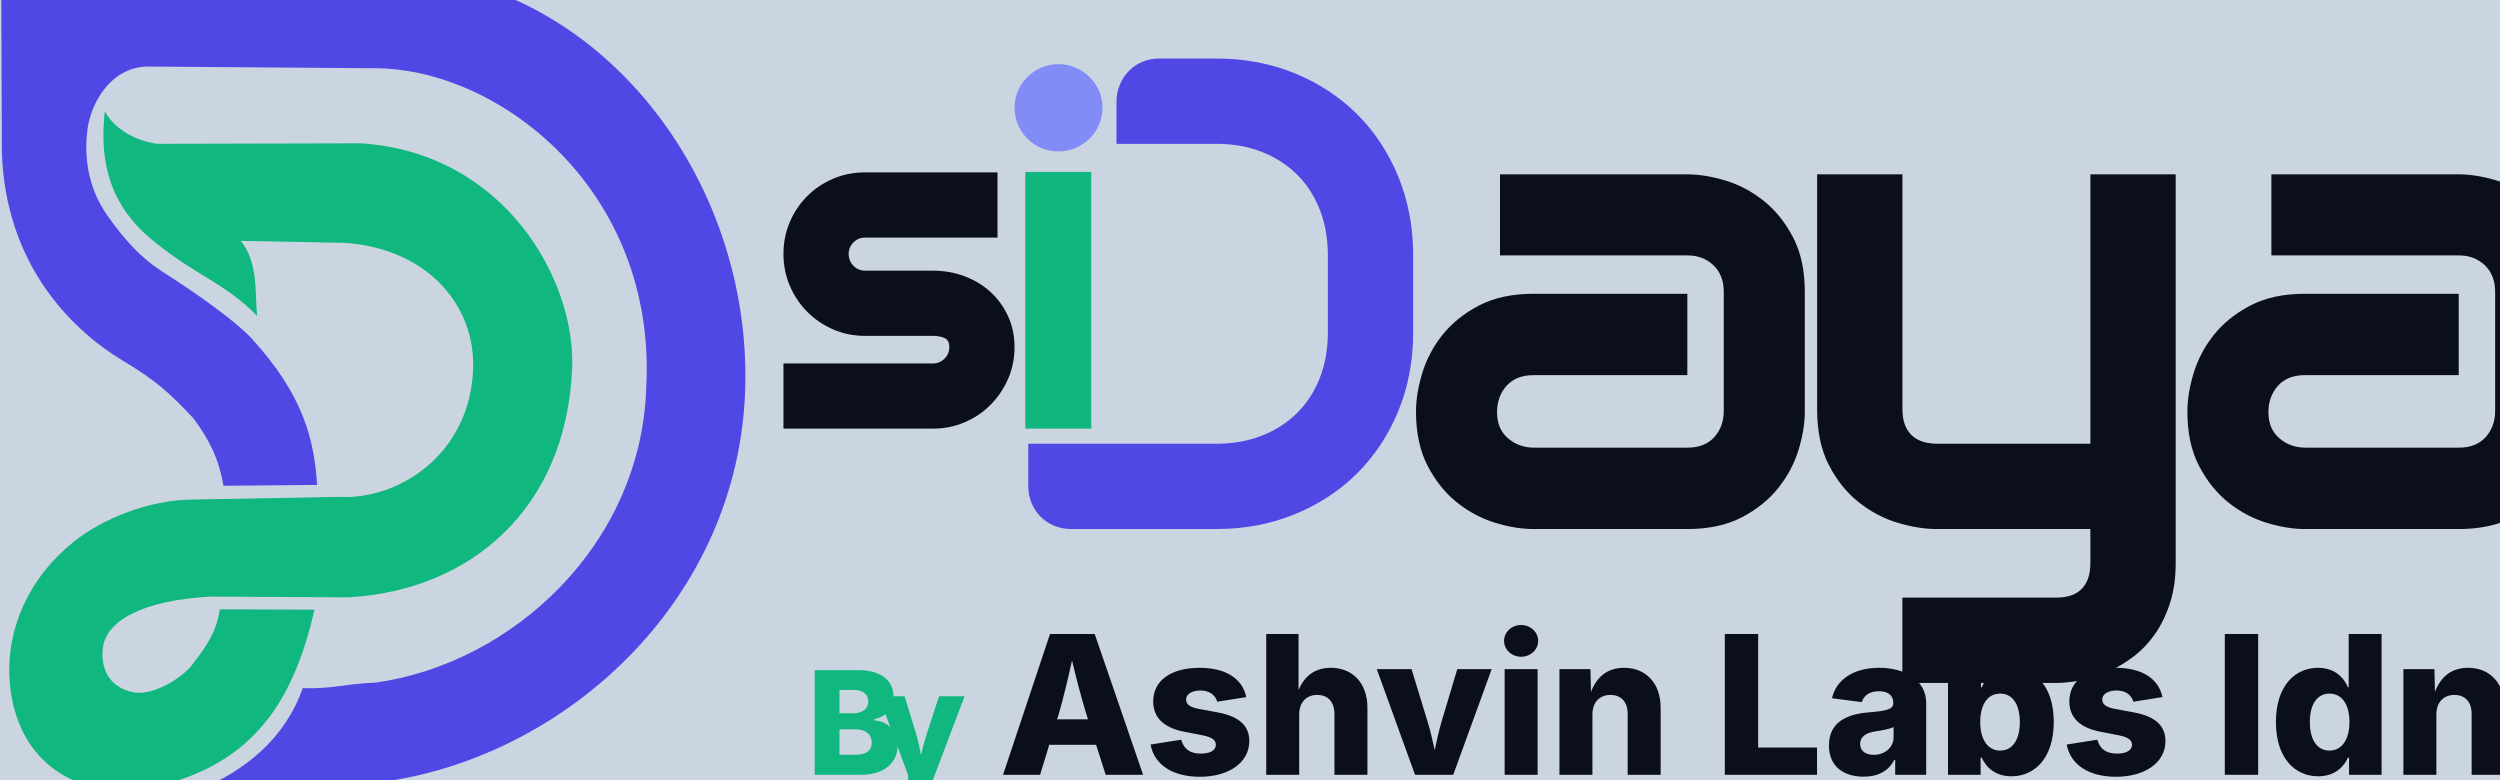
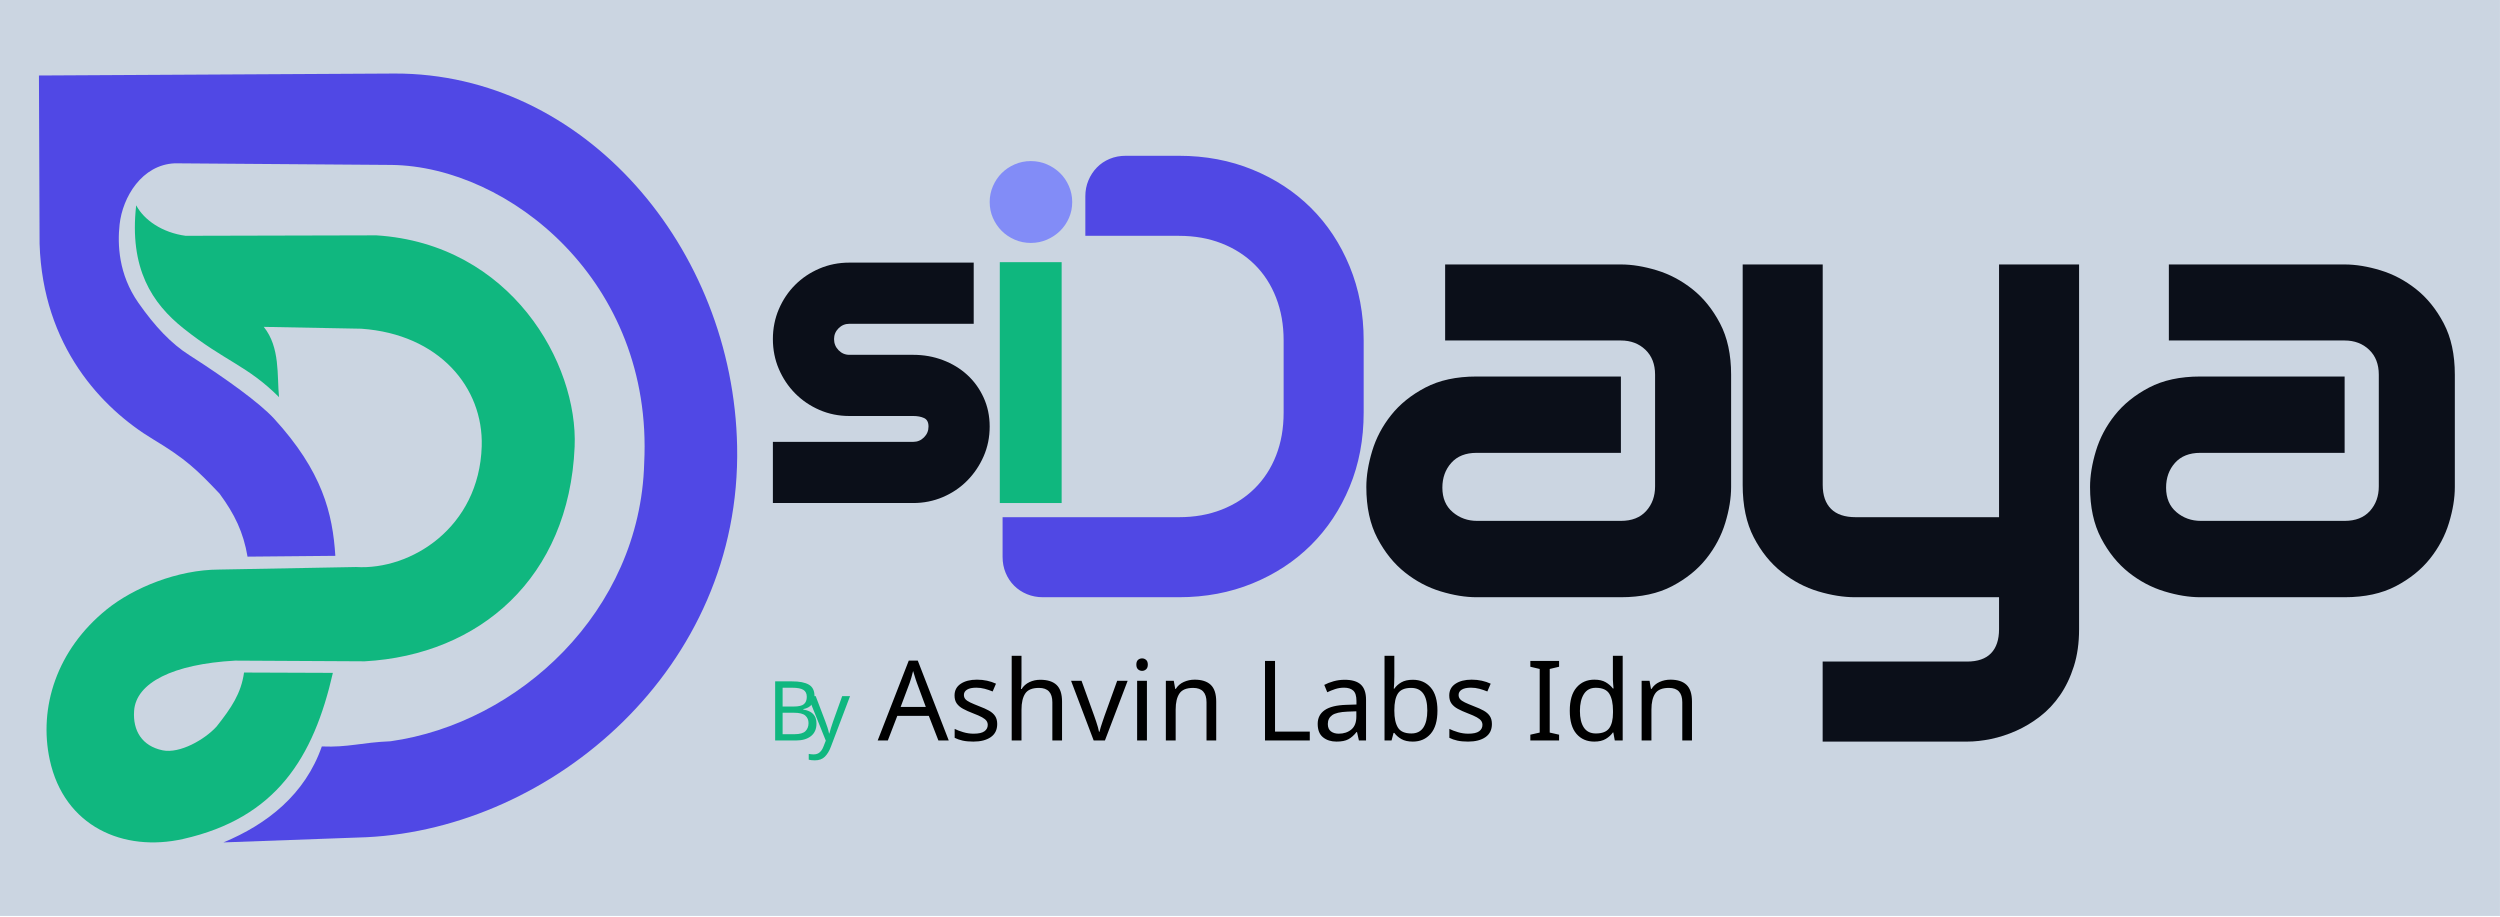
- <svg xmlns="http://www.w3.org/2000/svg" width="100%" height="100%" viewBox="300 800 18600 5800" version="1.1" xml:space="preserve" style="fill-rule:evenodd;clip-rule:evenodd;stroke-linejoin:round;stroke-miterlimit:2;">
+ <svg xmlns="http://www.w3.org/2000/svg" width="100%" height="100%" viewBox="0 0 19825 7264" version="1.1" xml:space="preserve" style="fill-rule:evenodd;clip-rule:evenodd;stroke-linejoin:round;stroke-miterlimit:2;">
  <rect id="Final-Light-Logo" x="0" y="0" width="19824.65" height="7263.447" style="fill:#cbd5e1;" />
  <g>
    <path d="M308.771,598.742l2821.21,-15.612c1505.42,-2.999 2684.788,1383.233 2715.46,2957.113c34.322,1761.176 -1467.004,3026.13 -2938.151,3098.864l-1135.535,41.214c347.139,-144.068 647.307,-380.012 780.278,-760.947c210.969,8.655 311.994,-31.466 544.957,-41.14c1013.995,-142.842 1979.95,-1027.522 2011.478,-2206.027c73.194,-1443.97 -1075.744,-2351.955 -2002.779,-2364.277l-1719.205,-12.863c-261.467,11.286 -414.321,267.9 -438.072,484.843c-17.271,157.751 -8.791,395.072 148.129,620.03c131.902,189.093 262.318,326.002 403.932,415.812c303.336,194.347 557.262,379.841 669.981,500.874c388.06,422.616 467.464,756.492 488.795,1091.093l-696.326,6.475c-32.959,-193.86 -101.258,-335.616 -222.194,-500.15c-182.305,-192.595 -269.248,-275.476 -526.003,-430.077c-406.984,-245.06 -875.103,-737.874 -900.854,-1551.118l-5.101,-1334.108Z" style="fill:#5048e5;" />
    <path d="M1079.943,1628.013c62.493,117.937 207.459,216.921 392.23,241.936l1512.449,-3.666c1068.603,68.131 1600.77,1017.136 1572.237,1677.058c-44.978,1040.24 -754.883,1650.178 -1664.642,1700.885l-1027.815,-5.499c-493.806,27.582 -785.197,175.493 -800.955,397.728c-11.275,159.011 63.686,279.568 225.441,313.417c136.69,28.604 334.934,-85.203 428.887,-188.784c116.196,-147.382 194.129,-260.953 217.446,-427.889l704.477,2.668c-152.831,670.499 -448.074,1150.396 -1187.687,1317.24c-471.198,106.294 -943.287,-97.909 -1057.554,-628.088c-89.11,-413.454 54.275,-871.825 452.714,-1193.185c210.107,-169.462 558.853,-314.402 890.765,-315.25l1085.047,-20.116c435.775,26.365 977.086,-312.533 997.07,-957.162c14.482,-467.148 -338.517,-889.236 -954.566,-932.552l-773.811,-14.663c131.387,163.247 104.041,387.111 120.968,557.186c-253.427,-252.929 -428.098,-282.427 -758.8,-546.189c-246.452,-196.566 -430.898,-473.293 -373.901,-975.076Z" style="fill:#10b77f;" />
  </g>
  <g>
    <path d="M13727.717,3862.083c0,87.88 -15.46,182.676 -46.381,284.389c-30.921,101.713 -80.963,196.102 -150.128,283.169c-69.165,87.066 -159.486,159.893 -270.963,218.479c-111.477,58.587 -246.959,87.88 -406.444,87.88l-1144.88,0c-87.88,0 -182.676,-15.46 -284.389,-46.381c-101.713,-30.921 -196.102,-80.963 -283.169,-150.128c-87.066,-69.165 -159.893,-159.486 -218.479,-270.963c-58.587,-111.477 -87.88,-246.959 -87.88,-406.444c0,-87.88 15.46,-183.083 46.381,-285.61c30.921,-102.527 80.963,-197.323 150.128,-284.389c69.165,-87.066 159.486,-159.893 270.963,-218.479c111.477,-58.587 246.959,-87.88 406.444,-87.88l1144.88,0l0,605.395l-1144.88,0c-86.252,0 -152.976,26.445 -200.171,79.336c-47.195,52.891 -70.792,118.394 -70.792,196.509c0,82.998 27.259,147.687 81.777,194.068c54.518,46.381 119.207,69.572 194.068,69.572l1139.997,0c86.252,0 152.976,-26.038 200.171,-78.115c47.195,-52.077 70.792,-117.173 70.792,-195.289l0,-886.122c0,-82.998 -25.632,-148.908 -76.895,-197.73c-51.263,-48.822 -115.953,-73.233 -194.068,-73.233l-1393.873,0l0,-602.954l1393.873,0c87.88,0 182.676,15.46 284.389,46.381c101.713,30.921 196.102,80.963 283.169,150.128c87.066,69.165 159.893,159.486 218.479,270.963c58.587,111.477 87.88,246.959 87.88,406.444l0,891.004Z" style="fill:#0b0f19;fill-rule:nonzero;" />
    <path d="M15852.408,4735.999l-1141.962,0c-91.135,0 -188.372,-15.46 -291.712,-46.381c-103.34,-30.921 -199.764,-81.777 -289.271,-152.569c-89.507,-70.792 -163.554,-162.741 -222.141,-275.845c-58.587,-113.105 -87.88,-251.841 -87.88,-416.209l0,-1747.833l634.688,0l0,1747.833c0,82.998 21.97,146.466 65.91,190.406c43.94,43.94 109.036,65.91 195.289,65.91l1137.08,0l0,-2004.15l634.688,0l0,2892.713c0,109.036 -13.833,207.087 -41.499,294.153c-27.666,87.066 -64.283,163.554 -109.85,229.464c-45.567,65.91 -98.458,122.055 -158.672,168.436c-60.214,46.381 -123.276,84.218 -189.186,113.512c-65.91,29.293 -132.227,50.856 -198.95,64.689c-66.724,13.833 -130.192,20.749 -190.406,20.749l-1144.88,0l0,-634.688l1144.88,0c84.625,0 148.094,-21.97 190.406,-65.91c42.313,-43.94 63.469,-107.409 63.469,-190.406l0,-253.875Z" style="fill:#0b0f19;" />
    <path d="M19466.81,3862.083c0,87.88 -15.46,182.676 -46.381,284.389c-30.921,101.713 -80.963,196.102 -150.128,283.169c-69.165,87.066 -159.486,159.893 -270.963,218.479c-111.477,58.587 -246.959,87.88 -406.444,87.88l-1144.88,0c-87.88,0 -182.676,-15.46 -284.389,-46.381c-101.713,-30.921 -196.102,-80.963 -283.169,-150.128c-87.066,-69.165 -159.893,-159.486 -218.479,-270.963c-58.587,-111.477 -87.88,-246.959 -87.88,-406.444c0,-87.88 15.46,-183.083 46.381,-285.61c30.921,-102.527 80.963,-197.323 150.128,-284.389c69.165,-87.066 159.486,-159.893 270.963,-218.479c111.477,-58.587 246.959,-87.88 406.444,-87.88l1144.88,0l0,605.395l-1144.88,0c-86.252,0 -152.976,26.445 -200.171,79.336c-47.195,52.891 -70.792,118.394 -70.792,196.509c0,82.998 27.259,147.687 81.777,194.068c54.518,46.381 119.207,69.572 194.068,69.572l1139.997,0c86.252,0 152.976,-26.038 200.171,-78.115c47.195,-52.077 70.792,-117.173 70.792,-195.289l0,-886.122c0,-82.998 -25.632,-148.908 -76.895,-197.73c-51.263,-48.822 -115.953,-73.233 -194.068,-73.233l-1393.873,0l0,-602.954l1393.873,0c87.88,0 182.676,15.46 284.389,46.381c101.713,30.921 196.102,80.963 283.169,150.128c87.066,69.165 159.893,159.486 218.479,270.963c58.587,111.477 87.88,246.959 87.88,406.444l0,891.004Z" style="fill:#0b0f19;fill-rule:nonzero;" />
    <path d="M8606.741,1870.139l-0,-314.903c0,-43.94 8.137,-85.439 24.411,-124.496c16.274,-39.058 38.651,-73.233 67.13,-102.527c28.48,-29.293 62.248,-52.077 101.306,-68.351c39.058,-16.274 81.37,-24.411 126.938,-24.411l422.722,0c209.935,0 404.41,36.617 583.425,109.85c179.015,73.233 333.618,174.539 463.81,303.918c130.192,129.379 232.312,283.982 306.359,463.81c74.047,179.828 111.07,375.524 111.07,587.086l0,571.219c0,213.19 -37.023,409.292 -111.07,588.307c-74.047,179.015 -176.167,333.211 -306.359,462.59c-130.192,129.379 -284.796,230.685 -463.81,303.918c-179.015,73.233 -373.489,109.85 -583.425,109.85l-1078.97,0c-45.567,0 -87.88,-8.137 -126.938,-24.411c-39.058,-16.274 -72.826,-38.651 -101.306,-67.13c-28.48,-28.48 -50.856,-62.248 -67.13,-101.306c-16.274,-39.058 -24.411,-81.37 -24.411,-126.938l0,-314.903l1398.755,0c123.683,0 236.381,-19.936 338.093,-59.807c101.713,-39.871 189.186,-96.017 262.419,-168.436c73.233,-72.42 129.786,-159.486 169.657,-261.199c39.871,-101.713 59.807,-215.224 59.807,-340.535l0,-571.219c0,-123.683 -19.936,-236.787 -59.807,-339.314c-39.871,-102.527 -96.424,-190 -169.657,-262.419c-73.233,-72.42 -160.706,-128.565 -262.419,-168.436c-101.713,-39.871 -214.411,-59.807 -338.093,-59.807l-742.508,0Z" style="fill:#5048e4;" />
    <rect x="7928.403" y="2078.999" width="490.435" height="1910.021" style="fill:#0fb77e;fill-rule:nonzero;" />
    <path d="M8502.658,1601.915c0,45.179 -8.62,87.387 -25.859,126.621c-17.24,39.235 -40.721,73.417 -70.444,102.546c-29.723,29.129 -64.5,52.313 -104.329,69.553c-39.829,17.24 -82.334,25.859 -127.513,25.859c-45.179,0 -87.684,-8.62 -127.513,-25.859c-39.829,-17.24 -74.308,-40.424 -103.437,-69.553c-29.129,-29.129 -52.313,-63.311 -69.553,-102.546c-17.24,-39.235 -25.859,-81.442 -25.859,-126.621c0,-43.991 8.62,-85.9 25.859,-125.73c17.24,-39.829 40.424,-74.308 69.553,-103.437c29.129,-29.129 63.608,-52.313 103.437,-69.553c39.829,-17.24 82.334,-25.859 127.513,-25.859c45.179,0 87.684,8.62 127.513,25.859c39.829,17.24 74.606,40.424 104.329,69.553c29.723,29.129 53.205,63.608 70.444,103.437c17.24,39.829 25.859,81.739 25.859,125.73Z" style="fill:#828cf7;" />
    <path d="M7241.794,3989.02l-1112.842,0l0,-485.085l1112.842,0c33.29,0 61.825,-11.889 85.603,-35.668c23.779,-23.779 35.668,-52.313 35.668,-85.603c0,-34.479 -11.889,-57.069 -35.668,-67.769c-23.779,-10.7 -52.313,-16.051 -85.603,-16.051l-506.486,0c-84.414,0 -163.478,-16.051 -237.192,-48.152c-73.714,-32.101 -137.916,-75.795 -192.607,-131.08c-54.691,-55.285 -97.79,-119.785 -129.297,-193.499c-31.507,-73.714 -47.26,-152.778 -47.26,-237.192c0,-84.414 15.753,-163.478 47.26,-237.192c31.507,-73.714 74.606,-137.916 129.297,-192.607c54.691,-54.691 118.893,-97.79 192.607,-129.297c73.714,-31.507 152.778,-47.26 237.192,-47.26l986.22,0l0,485.085l-986.22,0c-33.29,0 -61.825,11.889 -85.603,35.668c-23.779,23.779 -35.668,52.313 -35.668,85.603c0,34.479 11.889,63.905 35.668,88.278c23.779,24.373 52.313,36.56 85.603,36.56l506.486,0c83.225,0 161.695,13.97 235.409,41.91c73.714,27.94 137.916,66.878 192.607,116.813c54.691,49.935 98.087,109.976 130.188,180.123c32.101,70.147 48.152,146.833 48.152,230.059c0,84.414 -16.051,163.181 -48.152,236.301c-32.101,73.119 -75.497,137.322 -130.188,192.607c-54.691,55.285 -118.893,98.681 -192.607,130.188c-73.714,31.507 -152.183,47.26 -235.409,47.26Z" style="fill:#0b0f19;fill-rule:nonzero;" />
    <g transform="matrix(656.6359,0,0,656.6359,6743.236,5872.045)" />
-     <g id="tagline-group" transform="translate(6300, 5420) scale(1.63) translate(-6083, -5170)">
-       <text x="6083.317px" y="5872.045px" style="font-family:'SonoProportional-Regular', 'Sono Proportional', 'Inter', -apple-system, sans-serif;font-weight:800;font-size:656.636px;fill:#10b77f;">B<tspan x="6406.053px " y="5872.045px ">y</tspan>
-       </text>
-       <text x="6960.052px" y="5872.045px" style="font-family:'RussoOne-Regular', 'Russo One', 'Inter', -apple-system, sans-serif;font-weight:800;font-size:883.353px;fill:#0b0f19;">Ashvin Labs Idn</text>
-     </g>
+     <text x="6083.317px" y="5872.045px" style="font-family:'SonoProportional-Regular', 'Sono Proportional';font-size:656.636px;fill:#10b77f;">B<tspan x="6406.053px " y="5872.045px ">y</tspan>
+     </text>
+     <g transform="matrix(883.3531,0,0,883.3531,14150.546,5872.045)" />
+     <text x="6960.052px" y="5872.045px" style="font-family:'RussoOne-Regular', 'Russo One';font-size:883.353px;">Ashvin Labs Idn</text>
  </g>
</svg>
